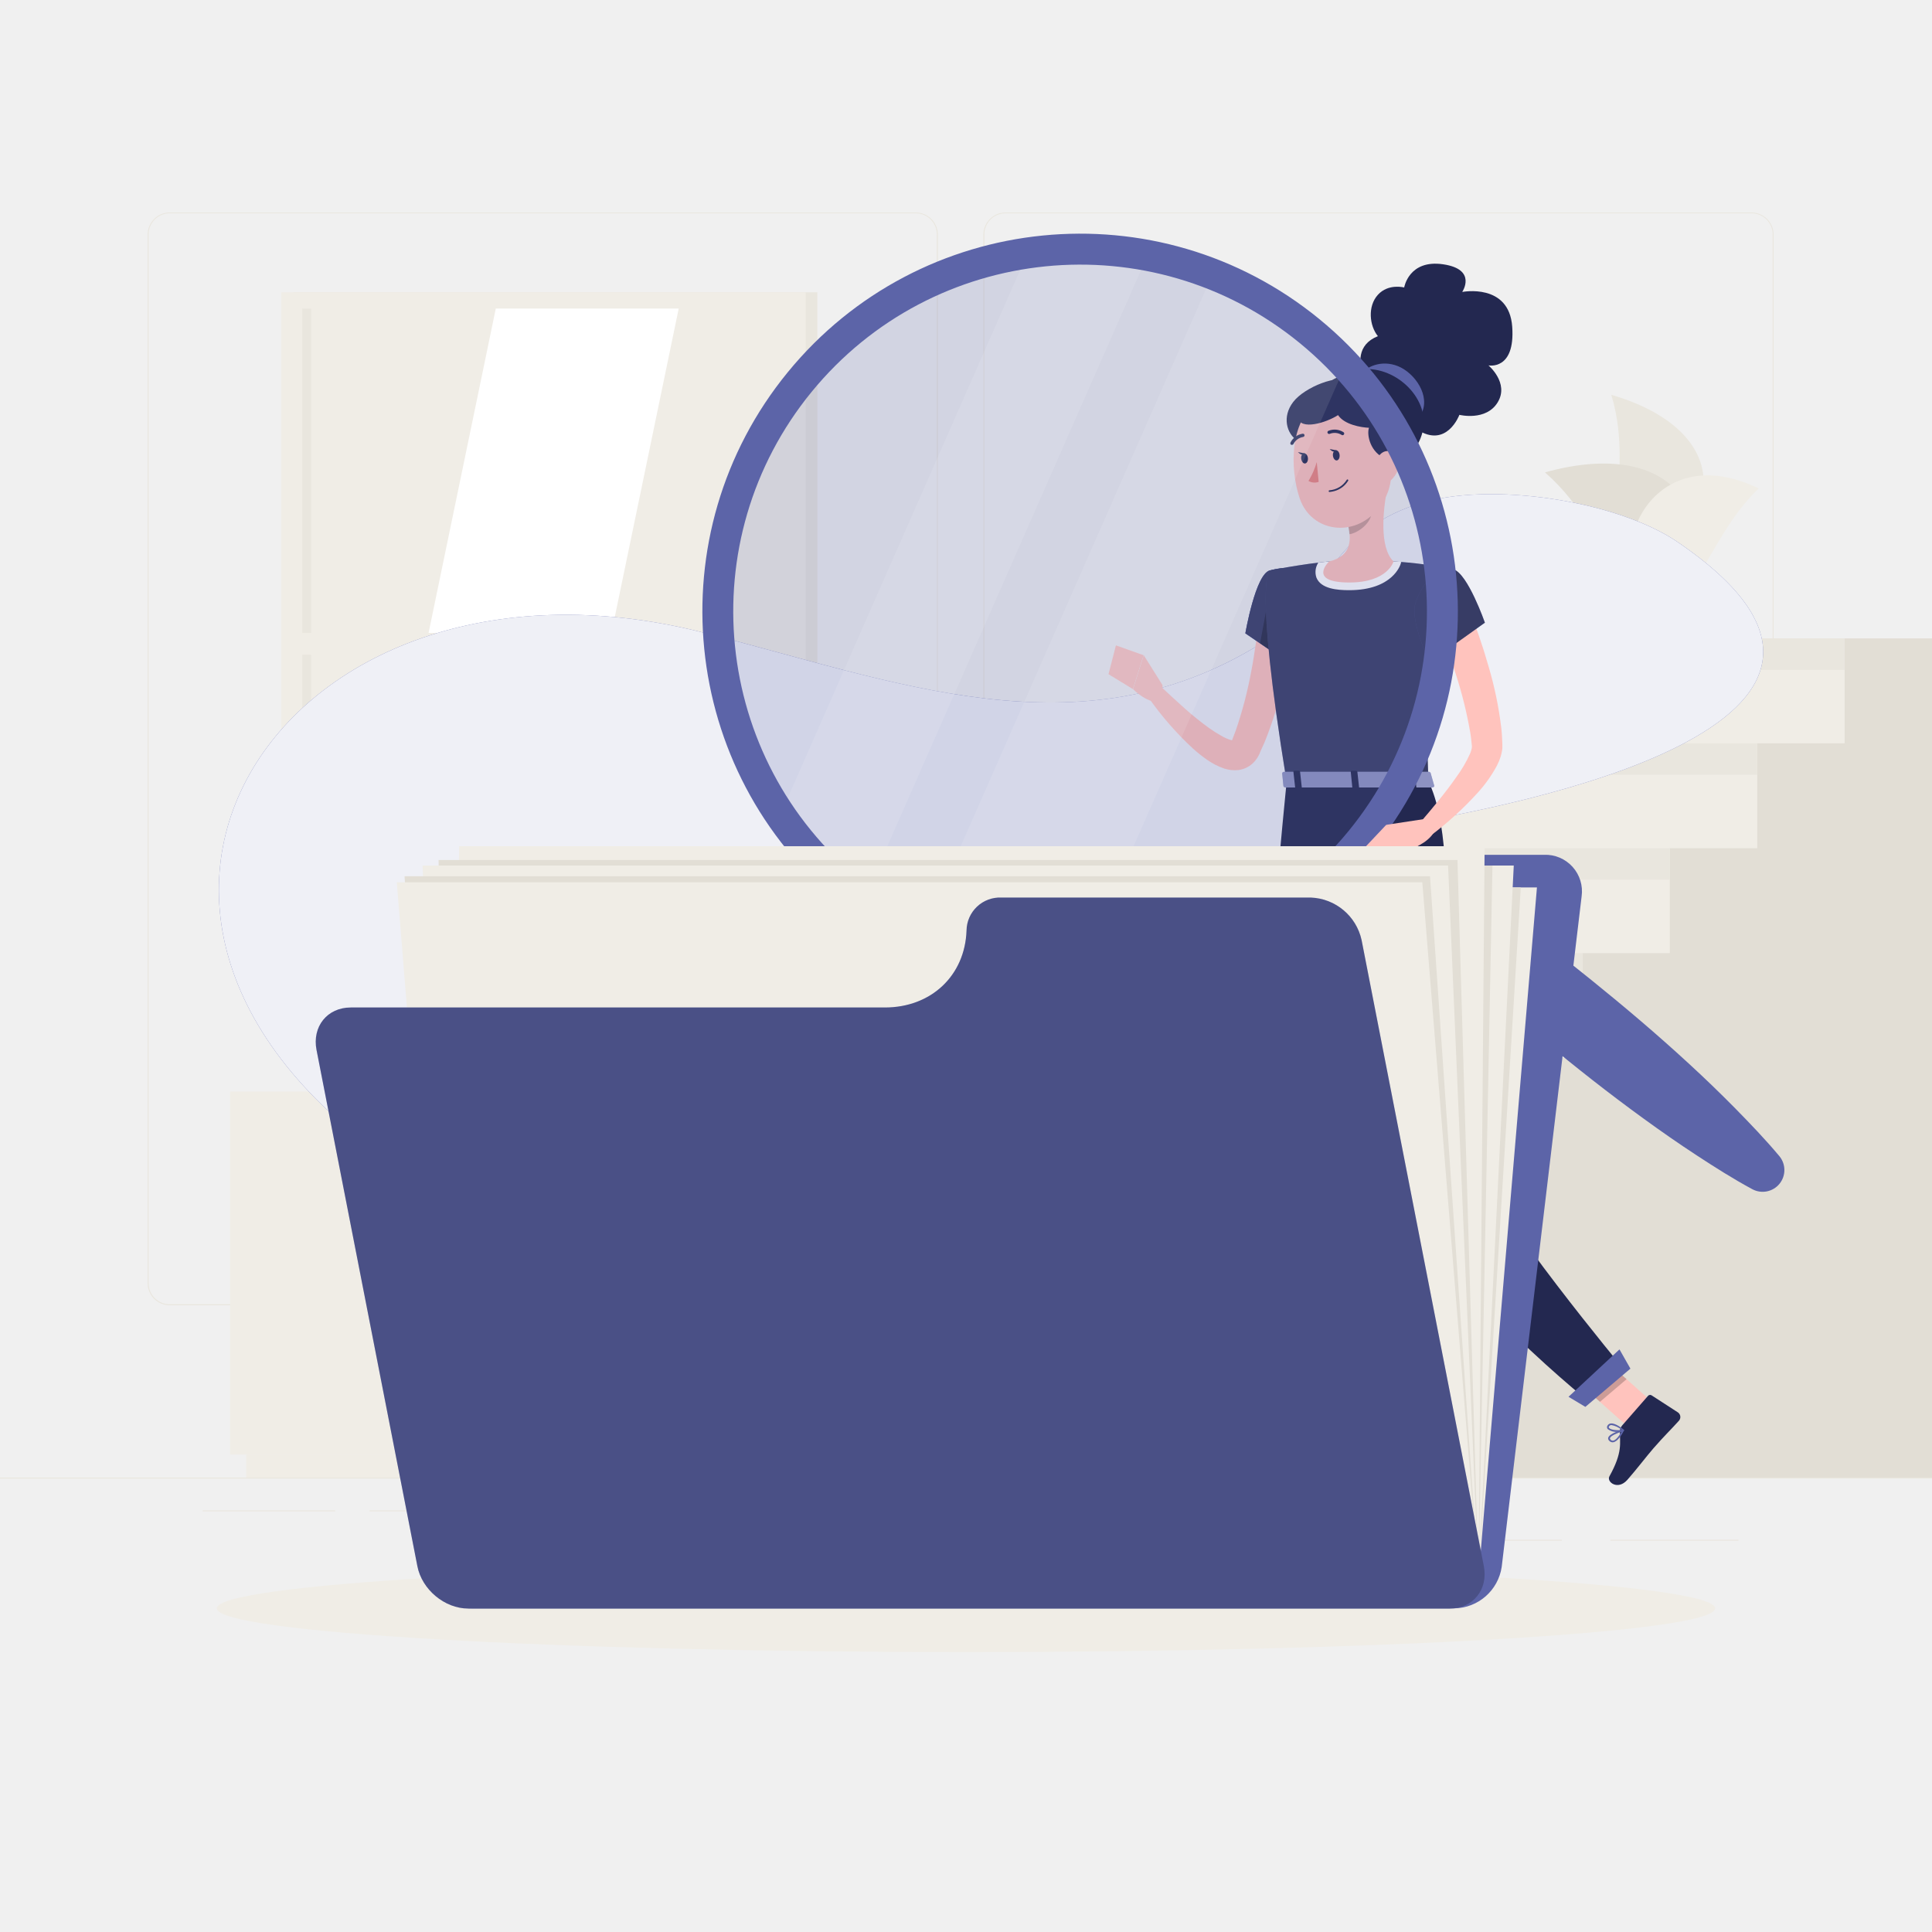
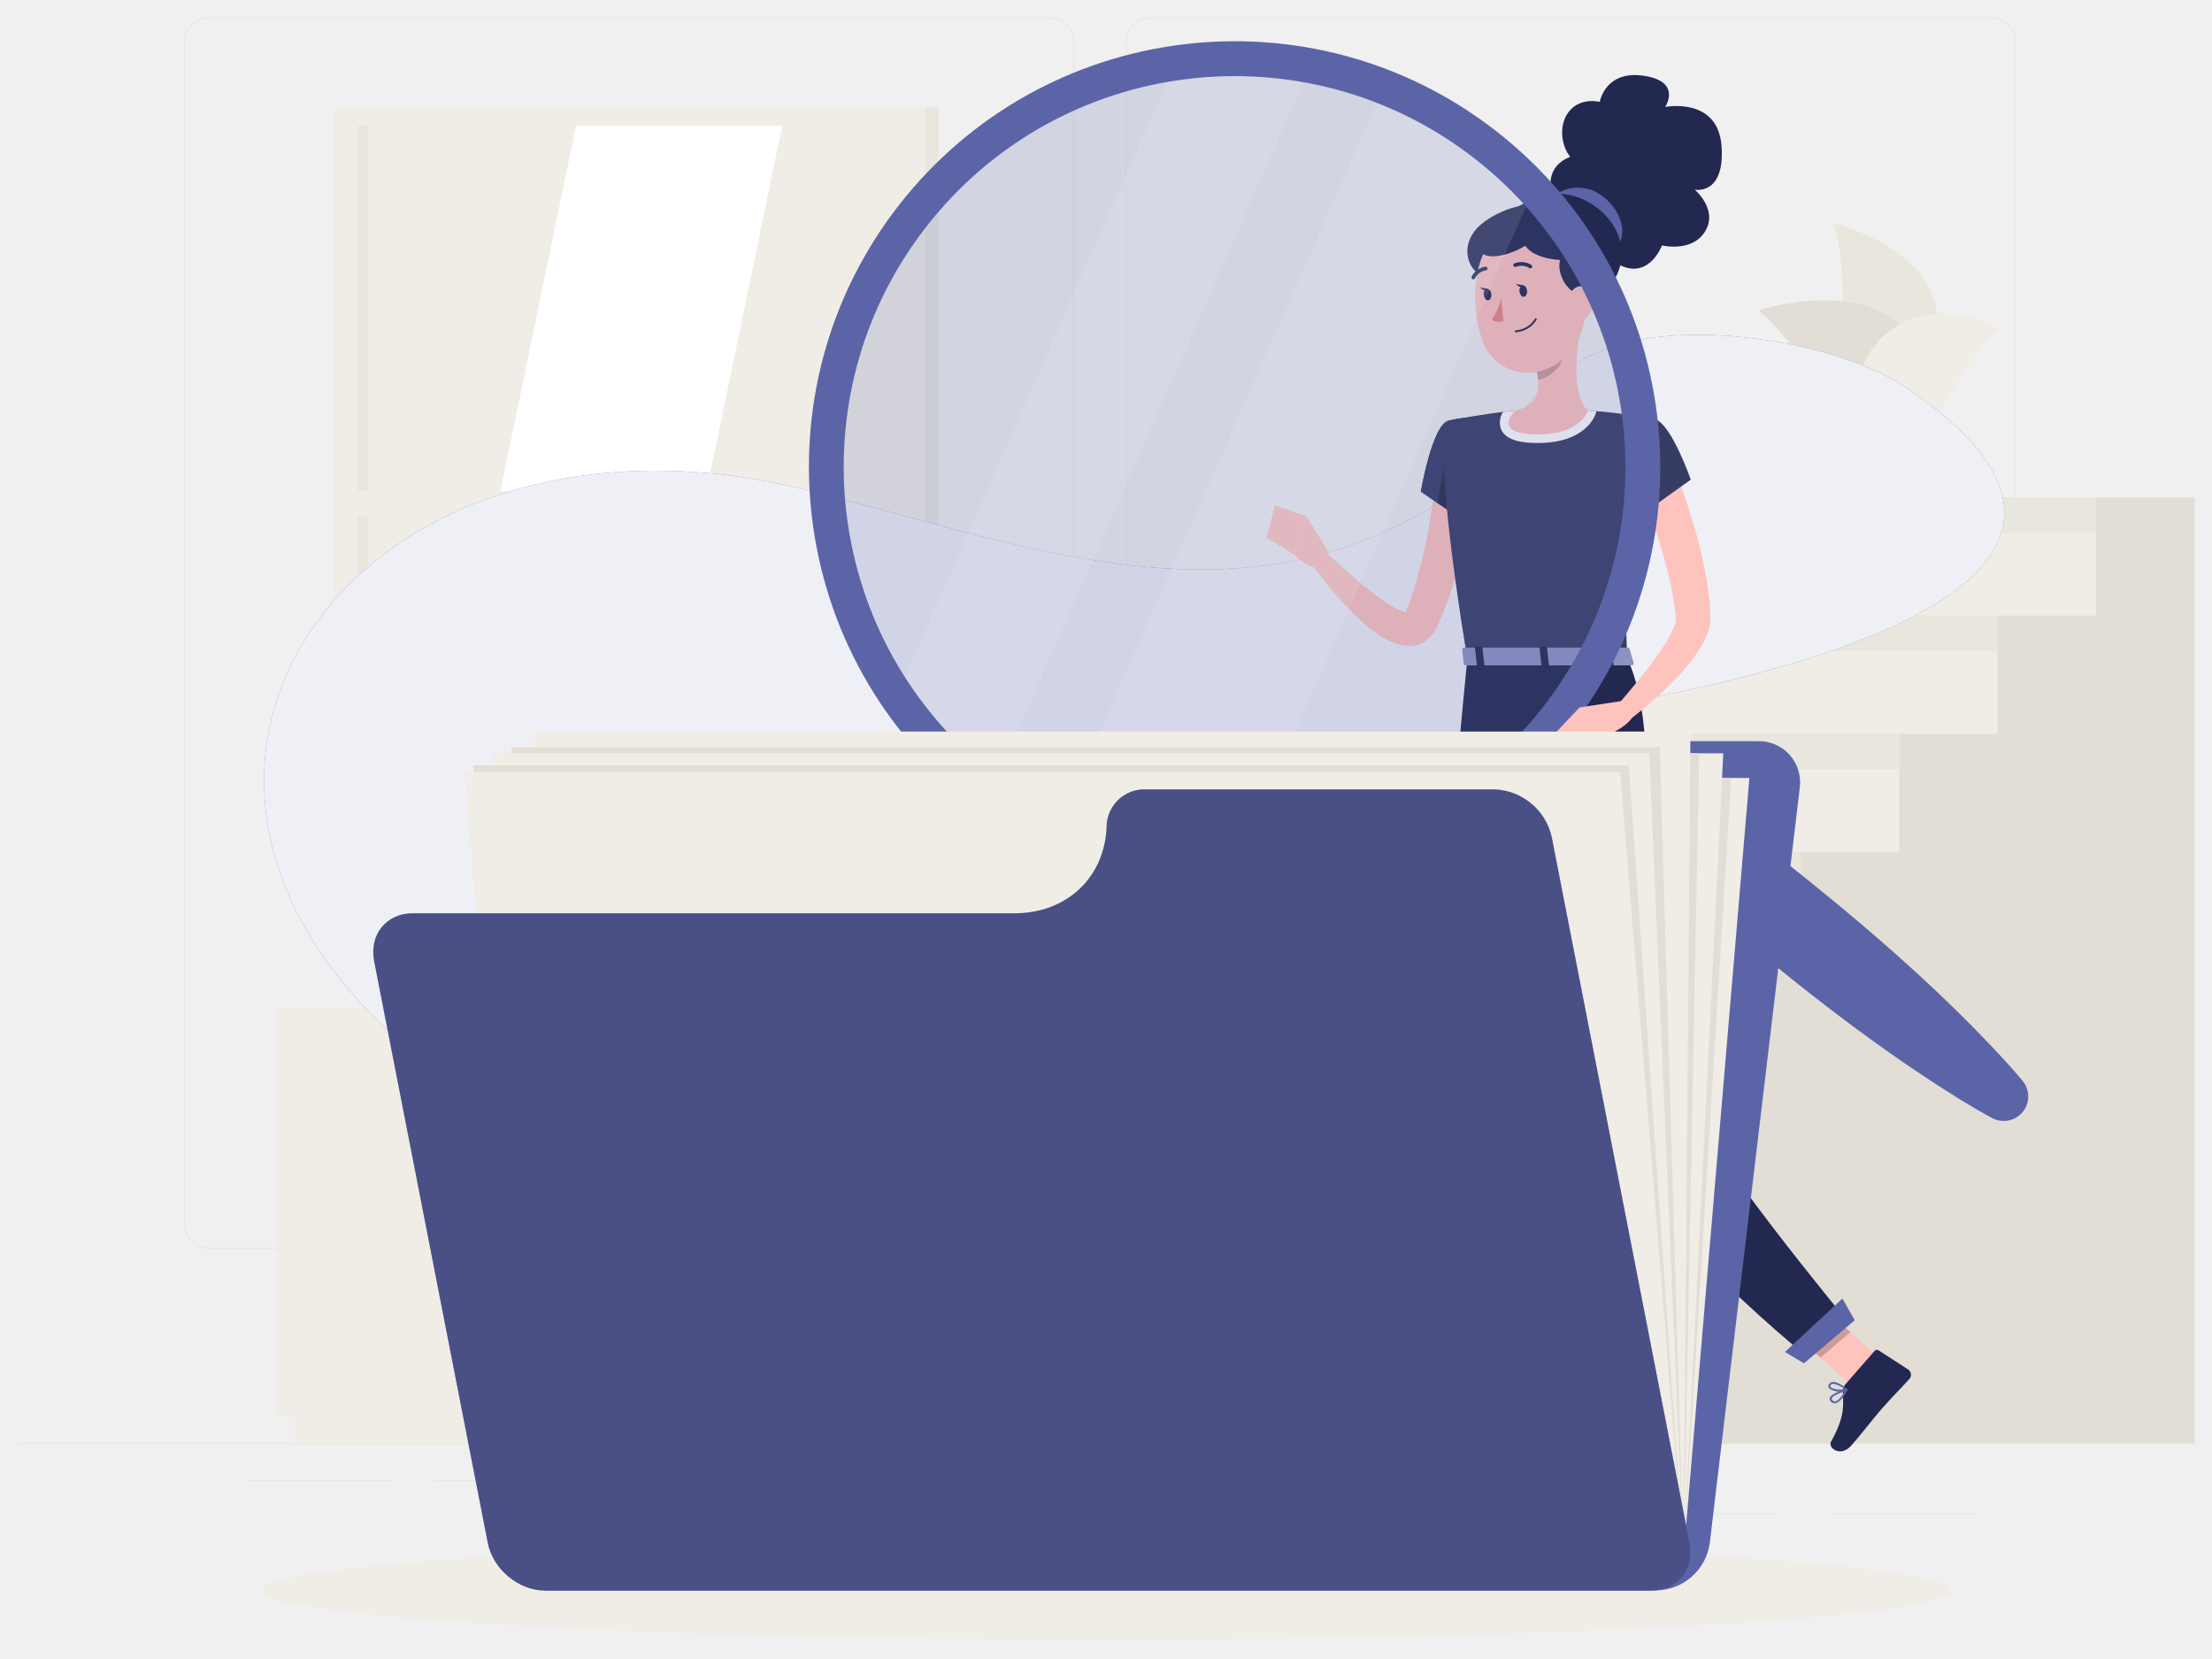
- <svg xmlns="http://www.w3.org/2000/svg" viewBox="0 0 500 500">
+ <svg xmlns="http://www.w3.org/2000/svg" viewBox="-4 51 508 381">
  <g id="background-complete">
    <rect y="382.4" width="500" height="0.25" style="fill:#E9E6DE" />
    <rect x="416.78" y="398.49" width="33.12" height="0.25" style="fill:#E9E6DE" />
    <rect x="333.38" y="398.49" width="70.81" height="0.25" style="fill:#E9E6DE" />
    <rect x="275.14" y="389.21" width="19.19" height="0.25" style="fill:#E9E6DE" />
    <rect x="52.46" y="390.89" width="34.29" height="0.25" style="fill:#E9E6DE" />
    <rect x="95.65" y="390.89" width="62.35" height="0.25" style="fill:#E9E6DE" />
    <rect x="188.33" y="395.11" width="36.81" height="0.25" style="fill:#E9E6DE" />
    <path d="M237,337.8H43.91a5.71,5.71,0,0,1-5.7-5.71V60.66A5.71,5.71,0,0,1,43.91,55H237a5.71,5.71,0,0,1,5.71,5.71V332.09A5.71,5.71,0,0,1,237,337.8ZM43.91,55.2a5.46,5.46,0,0,0-5.45,5.46V332.09a5.46,5.46,0,0,0,5.45,5.46H237a5.47,5.47,0,0,0,5.46-5.46V60.66A5.47,5.47,0,0,0,237,55.2Z" style="fill:#E9E6DE" />
    <path d="M453.31,337.8H260.21a5.72,5.72,0,0,1-5.71-5.71V60.66A5.72,5.72,0,0,1,260.21,55h193.1A5.71,5.71,0,0,1,459,60.66V332.09A5.71,5.71,0,0,1,453.31,337.8ZM260.21,55.2a5.47,5.47,0,0,0-5.46,5.46V332.09a5.47,5.47,0,0,0,5.46,5.46h193.1a5.47,5.47,0,0,0,5.46-5.46V60.66a5.47,5.47,0,0,0-5.46-5.46Z" style="fill:#E9E6DE" />
    <rect x="75.83" y="75.65" width="135.7" height="117.57" transform="translate(287.37 268.87) rotate(180)" style="fill:#E9E6DE" />
    <rect x="72.82" y="75.65" width="135.7" height="117.57" transform="translate(281.33 268.87) rotate(180)" style="fill:#F0EDE6" />
    <rect x="86.08" y="72" width="109.17" height="124.87" transform="translate(275.1 -6.23) rotate(90)" style="fill:#F0EDE6" />
    <polygon points="153.02 189.02 175.65 79.85 128.31 79.85 105.69 189.02 153.02 189.02" style="fill:#fff" />
    <rect x="24.79" y="133.3" width="109.17" height="2.28" transform="translate(213.81 55.07) rotate(90)" style="fill:#E9E6DE" />
    <rect x="75.06" y="163.8" width="131.22" height="5.64" transform="translate(281.33 333.25) rotate(180)" style="fill:#F0EDE6" />
    <rect x="205.25" y="282.47" width="21.67" height="93.97" transform="translate(432.16 658.92) rotate(180)" style="fill:#F0EDE6" />
    <rect x="63.72" y="376.44" width="159.03" height="5.95" transform="translate(286.48 758.84) rotate(180)" style="fill:#F0EDE6" />
    <rect x="59.56" y="282.47" width="145.68" height="93.97" style="fill:#F0EDE6" />
    <rect x="68.08" y="294.04" width="128.65" height="30.82" style="fill:#F0EDE6" />
    <rect x="68.08" y="334.06" width="128.65" height="30.82" style="fill:#F0EDE6" />
    <path d="M97.73,311.56h69.35a2.12,2.12,0,0,0,2.11-2.11h0a2.13,2.13,0,0,0-2.11-2.12H97.73a2.13,2.13,0,0,0-2.11,2.12h0A2.12,2.12,0,0,0,97.73,311.56Z" style="fill:#F0EDE6" />
    <path d="M97.73,351.58h69.35a2.12,2.12,0,0,0,2.11-2.11h0a2.12,2.12,0,0,0-2.11-2.12H97.73a2.12,2.12,0,0,0-2.11,2.12h0A2.12,2.12,0,0,0,97.73,351.58Z" style="fill:#F0EDE6" />
    <path d="M431.62,137.1c12.34-3.4,16.56-25.79-14.62-34.93C423.88,124.69,410.11,143,431.62,137.1Z" style="fill:#E9E6DE" />
    <path d="M434.35,146.82c9.73-10.51.53-34.29-34.51-24.57C419.66,139.59,417.4,165.15,434.35,146.82Z" style="fill:#E2DED5" />
    <path d="M424.75,149.52c-8.14-8.06,3.52-36.11,30.4-23.11C439.92,141,439,163.57,424.75,149.52Z" style="fill:#F0EDE6" />
    <polygon points="416.63 165.22 440.32 165.22 442.11 149.19 414.85 149.19 416.63 165.22" style="fill:#E9E6DE" />
    <path d="M414.58,152.06h27.8a1.77,1.77,0,0,0,1.77-1.77h0a1.77,1.77,0,0,0-1.77-1.77h-27.8a1.77,1.77,0,0,0-1.77,1.77h0A1.77,1.77,0,0,0,414.58,152.06Z" style="fill:#E9E6DE" />
    <polygon points="217.31 355.25 217.31 355.25 217.31 355.25 217.31 355.25 217.31 328.1 239.92 328.1 239.92 328.1 239.92 328.1 239.92 328.1 239.92 300.96 262.54 300.96 262.54 300.96 262.54 273.81 285.15 273.81 285.15 246.66 307.77 246.66 307.77 246.66 307.77 246.66 307.77 246.66 307.77 219.52 330.38 219.52 330.38 219.52 330.38 219.52 330.38 219.52 330.38 192.37 353 192.37 353 192.37 353 192.37 353 192.37 353 165.22 375.62 165.22 500 165.22 500 382.4 217.31 382.4 194.69 382.4 194.69 355.25 217.31 355.25" style="fill:#F0EDE6" />
    <polygon points="341.69 355.25 341.69 355.25 341.69 355.25 341.69 355.25 341.69 328.1 364.31 328.1 364.31 328.1 364.31 328.1 364.31 328.1 364.31 300.96 386.92 300.96 386.92 300.96 386.92 273.81 409.54 273.81 409.54 246.66 432.15 246.66 432.15 246.66 432.15 246.66 432.15 246.66 432.15 219.52 454.77 219.52 454.77 219.52 454.77 219.52 454.77 219.52 454.77 192.37 477.38 192.37 477.38 192.37 477.38 192.37 477.38 192.37 477.38 165.22 500 165.22 500 192.37 500 382.4 341.69 382.4 319.08 382.4 319.08 355.25 341.69 355.25" style="fill:#E2DED5" />
    <rect x="193.36" y="355.25" width="125.72" height="8.14" style="fill:#E9E6DE" />
    <rect x="215.98" y="328.1" width="125.72" height="8.14" style="fill:#E9E6DE" />
    <rect x="238.59" y="300.96" width="125.72" height="8.14" style="fill:#E9E6DE" />
    <rect x="261.21" y="273.81" width="125.72" height="8.14" style="fill:#E9E6DE" />
    <rect x="283.82" y="246.66" width="125.72" height="8.14" style="fill:#E9E6DE" />
    <rect x="306.44" y="219.52" width="125.72" height="8.14" style="fill:#E9E6DE" />
    <rect x="329.05" y="192.37" width="125.72" height="8.14" style="fill:#E9E6DE" />
    <rect x="351.67" y="165.22" width="125.72" height="8.14" style="fill:#E9E6DE" />
  </g>
  <g id="background-simple">
    <path d="M434.09,140.22c-15.46-10.52-48.7-15.91-67.42-9.7-23.91,7.94-23.07,25.36-40.47,36.14-47,29.09-94.71,9.53-144.38-3-110.07-27.81-179,78.1-70.9,143.21,65,39.13,201.5,67.72,216.87-36,6.65-44.84-17.34-48.25,38.4-58C388.19,209,504.13,187.89,434.09,140.22Z" style="fill:#5C64A8" />
    <path d="M434.09,140.22c-15.46-10.52-48.7-15.91-67.42-9.7-23.91,7.94-23.07,25.36-40.47,36.14-47,29.09-94.71,9.53-144.38-3-110.07-27.81-179,78.1-70.9,143.21,65,39.13,201.5,67.72,216.87-36,6.65-44.84-17.34-48.25,38.4-58C388.19,209,504.13,187.89,434.09,140.22Z" style="fill:#fff;opacity:0.9" />
  </g>
  <g id="Shadow">
    <ellipse id="path" cx="250" cy="416.24" rx="193.89" ry="11.32" style="fill:#F0EDE6" />
  </g>
  <g id="Character">
    <path d="M334.7,158.63c-.18,3-.53,5.75-.92,8.6s-.92,5.64-1.52,8.44a94,94,0,0,1-5.05,16.57l-.91,2-.22.5L326,195l-.16.32a8,8,0,0,1-1.15,1.74,6.91,6.91,0,0,1-1.92,1.51,6.78,6.78,0,0,1-2.28.72,8.72,8.72,0,0,1-3.63-.38,17.67,17.67,0,0,1-4.64-2.4,36.55,36.55,0,0,1-3.55-2.85,82,82,0,0,1-11.3-12.93l3.31-2.81c2,1.85,4,3.72,6,5.49a79.61,79.61,0,0,0,6.22,5,33,33,0,0,0,3.16,2,11,11,0,0,0,2.82,1.21c.34.07.58,0,.47,0a1.1,1.1,0,0,0-.63.29c-.06,0-.06,0,0,0l.32-.83.7-1.82a105.33,105.33,0,0,0,4.05-15.36c.53-2.62.9-5.29,1.3-7.94s.68-5.38.91-7.91Z" style="fill:#ffc3bd" />
    <path d="M328.64,147.62c-3.73.95-6.34,16.29-6.34,16.29l10.27,7s9.85-15.47,7-19.57C336.57,147.05,334.08,146.24,328.64,147.62Z" style="fill:#5C64A8" />
    <path d="M328.64,147.62c-3.73.95-6.34,16.29-6.34,16.29l10.27,7s9.85-15.47,7-19.57C336.57,147.05,334.08,146.24,328.64,147.62Z" style="fill:#5C64A8" />
    <path d="M328.64,147.62c-3.73.95-6.34,16.29-6.34,16.29l10.27,7s9.85-15.47,7-19.57C336.57,147.05,334.08,146.24,328.64,147.62Z" style="opacity:0.4" />
    <polygon points="328.97 151.05 326.11 166.5 331.88 170.42 328.97 151.05" style="opacity:0.3" />
    <path d="M300.85,177.29,296,169.57l-2.77,8.77s4,4.2,7.63,3.2Z" style="fill:#ffc3bd" />
    <polygon points="288.8 167.02 286.88 174.48 293.19 178.34 295.96 169.57 288.8 167.02" style="fill:#ffc3bd" />
    <polygon points="348.8 405.75 339.76 405.75 339.15 384.81 348.2 384.81 348.8 405.75" style="fill:#ffc3bd" />
    <polygon points="428.59 363.75 421.7 369.61 405.93 355.53 412.82 349.68 428.59 363.75" style="fill:#ffc3bd" />
    <path d="M419.81,368.91l6.69-7.66a.72.72,0,0,1,.94-.13l6.81,4.41a1.45,1.45,0,0,1,.26,2.15c-2.38,2.63-3.66,3.78-6.6,7.14-1.8,2.07-4.23,5.29-6.73,8.14s-5.46.55-4.67-.87c3.51-6.34,2.67-8.56,2.73-11.68A2.36,2.36,0,0,1,419.81,368.91Z" style="fill:#232850" />
    <path d="M339.45,404.71h10.16a.72.72,0,0,1,.72.62l1.16,8A1.45,1.45,0,0,1,350,415c-3.54-.06-5.25-.27-9.72-.27-2.75,0-8.43.29-12.23.29s-4-3.76-2.41-4.09c7.08-1.53,9.87-3.63,12.26-5.64A2.36,2.36,0,0,1,339.45,404.71Z" style="fill:#232850" />
    <polygon points="339.16 384.82 339.47 395.61 348.51 395.61 348.2 384.82 339.16 384.82" style="opacity:0.2" />
    <polygon points="412.83 349.68 405.93 355.53 414.07 362.79 420.96 356.93 412.83 349.68" style="opacity:0.2" />
    <path d="M328.64,147.62s-4.31,1.52,4.32,54.58h36.72c-.61-14.95-.63-24.17,6.51-54.84a109.35,109.35,0,0,0-15.59-2.06,117.35,117.35,0,0,0-16.68,0C336.76,146,328.64,147.62,328.64,147.62Z" style="fill:#5C64A8" />
    <path d="M328.64,147.62s-4.31,1.52,4.32,54.58h36.72c-.61-14.95-.63-24.17,6.51-54.84a109.35,109.35,0,0,0-15.59-2.06,117.35,117.35,0,0,0-16.68,0C336.76,146,328.64,147.62,328.64,147.62Z" style="opacity:0.4" />
    <path d="M360.6,145.3a117.35,117.35,0,0,0-16.68,0c-.9.08-1.82.18-2.73.29a4.45,4.45,0,0,0-.5,3.9c1.17,2.91,5.39,3.25,8.47,3.25,11.37,0,13.29-6.64,13.37-6.92l.11-.4C362,145.38,361.28,145.33,360.6,145.3Z" style="fill:#fff" />
    <path d="M359,126.53c-1.06,5.36-2.1,15.19,1.65,18.77,0,0-1.47,5.45-11.44,5.45-11,0-5.24-5.44-5.24-5.44,6-1.43,5.83-5.87,4.79-10Z" style="fill:#ffc3bd" />
    <path d="M354.77,130.09l-6.06,5.17a17.35,17.35,0,0,1,.52,3c2.28-.33,5.42-2.84,5.67-5.23A7.94,7.94,0,0,0,354.77,130.09Z" style="opacity:0.2" />
    <path d="M352.71,97.35C351.78,94.2,351,89.24,356.6,87c-2.19-2.68-2.72-7.72,0-10.71s6.8-1.89,6.8-1.89,1.2-7.31,10.09-6,4.93,7.16,4.93,7.16,12.13-2.4,12.94,9-6.15,10-6.15,10,5.41,4.54,2.41,9.53-9.93,3.27-9.93,3.27-3.26,8.82-10.94,3.8S352.71,97.35,352.71,97.35Z" style="fill:#232850" />
    <path d="M334.7,104c-3,3.88-1.68,8.27,1,10,6.45,4.12,15.78-13.16,13.35-15.23S337.7,100.11,334.7,104Z" style="fill:#232850" />
    <path d="M361.79,94.76c-4.24-1.71-8.54.08-9.88,2.66-3.27,6.29,11.58,17.62,15.88,9.76C370.34,102.51,366.16,96.52,361.79,94.76Z" style="fill:#5C64A8" />
    <path d="M360,114c.31,9,.63,12.76-3.44,17.77-6.11,7.53-17.2,5.95-20.18-2.75-2.68-7.83-2.73-21.18,5.66-25.56A12.24,12.24,0,0,1,360,114Z" style="fill:#ffc3bd" />
    <path d="M358.65,118.71c-4-1.49-5-6.16-4.36-8-2-.08-6.37-.8-8-3.28-3.12,2-9.71,4-10.42.67s9.23-11.89,16.75-12.55c8.94-.78,17.76,8,15.49,16.41S358.65,118.71,358.65,118.71Z" style="fill:#232850" />
    <path d="M333,202.2s-7.13,69.65-6.54,97.23c.62,28.68,11.13,94.09,11.13,94.09h12.22s-1.93-63.74-.85-91.9c1.18-30.71,10.93-99.42,10.93-99.42Z" style="fill:#232850" />
    <polygon points="350.83 393.96 336.49 393.96 335.43 389.39 351.5 388.83 350.83 393.96" style="fill:#5C64A8" />
    <path d="M348.8,219.53c-9,18.14-1.81,51.24,1.38,63.56,1.63-18.5,4.39-41.11,6.54-57.71C355.36,216,353,211.16,348.8,219.53Z" style="opacity:0.2" />
    <path d="M342.66,202.2s8.32,72.41,14.6,95.66c7.46,27.6,53.79,64.75,53.79,64.75l9.4-8s-33.58-40.36-39.29-54.9c-12.17-31-1.75-77.28-11.48-97.53Z" style="fill:#232850" />
    <polygon points="421.95 354.2 410.29 364.1 405.93 361.49 419.12 349.22 421.95 354.2" style="fill:#5C64A8" />
    <path d="M346.69,117.76c.07.73-.26,1.35-.73,1.4s-.92-.51-1-1.23.26-1.36.74-1.4S346.62,117,346.69,117.76Z" style="fill:#232850" />
    <path d="M338.49,118.55c.07.72-.26,1.35-.74,1.4s-.91-.51-1-1.24.26-1.35.73-1.39S338.42,117.82,338.49,118.55Z" style="fill:#232850" />
    <path d="M337.71,117.34l-1.79-.34S337,118.28,337.71,117.34Z" style="fill:#232850" />
    <path d="M340.77,119.59a19.51,19.51,0,0,1-2.14,4.88,3.17,3.17,0,0,0,2.64.24Z" style="fill:#ed847e" />
    <path d="M345.3,127.1a7.05,7.05,0,0,1-1.21.22.21.21,0,0,1-.23-.19.22.22,0,0,1,.19-.24,5.8,5.8,0,0,0,4.48-2.69.2.2,0,0,1,.29-.09.22.22,0,0,1,.09.29A6,6,0,0,1,345.3,127.1Z" style="fill:#232850" />
    <path d="M362.1,120.21a6.56,6.56,0,0,1-2.48,4.35c-1.83,1.4-3.59,0-3.8-2.19-.18-2,.54-5,2.72-5.58A3,3,0,0,1,362.1,120.21Z" style="fill:#ffc3bd" />
    <path d="M347.57,112.62a.43.43,0,0,1-.33-.05,3.41,3.41,0,0,0-3.08-.3.45.45,0,0,1-.58-.2.43.43,0,0,1,.2-.57,4.25,4.25,0,0,1,3.9.34.42.42,0,0,1,.14.58A.44.44,0,0,1,347.57,112.62Z" style="fill:#232850" />
    <path d="M334.47,115.11a.45.45,0,0,1-.32,0,.44.44,0,0,1-.17-.58,4.23,4.23,0,0,1,3.17-2.29.42.42,0,0,1,.46.39.43.43,0,0,1-.39.46,3.42,3.42,0,0,0-2.49,1.84A.39.39,0,0,1,334.47,115.11Z" style="fill:#232850" />
    <path d="M379.94,157.11a145,145,0,0,1,5.27,15.27,95.9,95.9,0,0,1,3.32,16c.17,1.38.22,2.83.28,4.26v.81c0,.29-.05.59-.09.85a12.51,12.51,0,0,1-.34,1.48,14.56,14.56,0,0,1-1,2.41,35.19,35.19,0,0,1-5.06,7.09,86.89,86.89,0,0,1-12,10.93L367.43,213c3.33-3.89,6.69-7.88,9.54-12a32.61,32.61,0,0,0,3.5-6,9.35,9.35,0,0,0,.4-1.26,3.09,3.09,0,0,0,.05-.44.54.54,0,0,0,0-.13s0,0,0,0l0-.14c-.13-1.18-.22-2.36-.44-3.57a109.24,109.24,0,0,0-3.59-14.59c-1.53-4.84-3.24-9.75-5-14.43Z" style="fill:#ffc3bd" />
    <path d="M376.19,147.36c3.68,1.12,8.1,13.79,8.1,13.79L370,171.35s-5.21-10.57-3.66-15.33C368,151.07,372,146.08,376.19,147.36Z" style="fill:#5C64A8" />
    <path d="M376.19,147.36c3.68,1.12,8.1,13.79,8.1,13.79L370,171.35s-5.21-10.57-3.66-15.33C368,151.07,372,146.08,376.19,147.36Z" style="opacity:0.4" />
    <path d="M417.34,373.27a1.23,1.23,0,0,1-.95-.49.74.74,0,0,1-.18-.72c.34-1.1,3.48-2,3.84-2.1a.19.19,0,0,1,.22.07.21.21,0,0,1,0,.23c-.56,1.07-1.67,2.87-2.81,3Zm2.32-2.75c-1.24.4-2.86,1.09-3,1.67a.31.31,0,0,0,.09.31.8.8,0,0,0,.72.34C418.05,372.77,418.86,371.91,419.66,370.52Z" style="fill:#5C64A8" />
    <path d="M418.67,370.56a3.7,3.7,0,0,1-2.62-.74.75.75,0,0,1,0-.93,1.1,1.1,0,0,1,.81-.5c1.3-.16,3.27,1.54,3.35,1.61a.2.2,0,0,1,.07.2.2.2,0,0,1-.14.17A5,5,0,0,1,418.67,370.56Zm-1.59-1.75h-.14a.71.71,0,0,0-.51.31c-.15.23-.1.35,0,.43.39.51,2.17.7,3.25.5A5.43,5.43,0,0,0,417.08,368.81Z" style="fill:#5C64A8" />
    <path d="M336.05,406.29a3.38,3.38,0,0,1-2.19-.56,1.21,1.21,0,0,1-.39-1,.7.7,0,0,1,.37-.57c1.11-.61,4.71,1.23,5.12,1.45a.22.22,0,0,1,.11.22.21.21,0,0,1-.17.18A15.68,15.68,0,0,1,336.05,406.29Zm-1.61-1.87a.79.79,0,0,0-.4.08.25.25,0,0,0-.14.23.78.78,0,0,0,.25.68c.55.5,2,.58,4,.25A11.51,11.51,0,0,0,334.44,404.42Z" style="fill:#5C64A8" />
    <path d="M338.86,406l-.09,0c-1.08-.49-3.21-2.44-3-3.46,0-.24.21-.55.8-.61a1.58,1.58,0,0,1,1.19.37c1.13.95,1.34,3.38,1.35,3.49a.21.21,0,0,1-.09.19A.19.19,0,0,1,338.86,406Zm-2.16-3.67h-.12c-.4,0-.42.2-.43.25-.1.61,1.35,2.15,2.45,2.81a5,5,0,0,0-1.16-2.79A1.14,1.14,0,0,0,336.7,402.3Z" style="fill:#5C64A8" />
    <path d="M370.23,200l.94,3.29c.13.25-.17.51-.6.51H332.78c-.33,0-.61-.16-.63-.37l-.33-3.28c0-.23.26-.42.63-.42h37.19A.66.66,0,0,1,370.23,200Z" style="fill:#5C64A8" />
    <path d="M370.23,200l.94,3.29c.13.25-.17.51-.6.51H332.78c-.33,0-.61-.16-.63-.37l-.33-3.28c0-.23.26-.42.63-.42h37.19A.66.66,0,0,1,370.23,200Z" style="fill:#fff;opacity:0.3" />
    <path d="M365.24,204.2h1c.19,0,.34-.1.33-.23l-.47-4.27c0-.12-.18-.23-.38-.23h-1c-.2,0-.35.11-.33.23l.46,4.27C364.87,204.1,365,204.2,365.24,204.2Z" style="fill:#232850" />
    <path d="M335.58,204.2h1c.2,0,.35-.1.34-.23l-.47-4.27c0-.12-.19-.23-.38-.23h-1c-.2,0-.35.11-.34.23l.47,4.27C335.21,204.1,335.38,204.2,335.58,204.2Z" style="fill:#232850" />
    <path d="M350.41,204.2h1c.2,0,.35-.1.34-.23l-.47-4.27c0-.12-.18-.23-.38-.23h-1c-.2,0-.35.11-.33.23L350,204C350,204.1,350.21,204.2,350.41,204.2Z" style="fill:#232850" />
    <path d="M345.92,116.55l-1.79-.34S345.15,117.49,345.92,116.55Z" style="fill:#232850" />
    <path d="M312.82,243.89A91.9,91.9,0,1,1,365.2,124.94,91.89,91.89,0,0,1,312.82,243.89Z" style="fill:#5C64A8;opacity:0.2" />
    <path d="M296.19,67.85l-72.08,163.7c-1.11-.84-2.21-1.71-3.29-2.59a90.81,90.81,0,0,1-18-20.09h0l62.26-141.4A90.94,90.94,0,0,1,296.19,67.85Z" style="fill:#fff;opacity:0.1" />
    <path d="M347.43,96.25,279.66,250.16a91.78,91.78,0,0,1-40.6-9.42l74-168.07A92,92,0,0,1,347.43,96.25Z" style="fill:#fff;opacity:0.1" />
    <path d="M203.88,96.32a97.76,97.76,0,1,1,13.74,137.57A97.77,97.77,0,0,1,203.88,96.32ZM349,215.08a89.76,89.76,0,1,0-126.32,12.63A89.76,89.76,0,0,0,349,215.08Z" style="fill:#5C64A8" />
    <path d="M357.63,214.74c9.63,5.75,18.79,12.07,27.79,18.59s17.77,13.31,26.4,20.28,17.1,14.14,25.27,21.67q6.14,5.64,12,11.58c3.92,4,7.77,8,11.4,12.34a5.63,5.63,0,0,1-7,8.56c-5-2.7-9.68-5.68-14.35-8.73s-9.23-6.23-13.73-9.5c-9-6.52-17.71-13.39-26.24-20.48s-16.93-14.34-25.1-21.88-16.18-15.26-23.72-23.56a5.79,5.79,0,0,1,7.26-8.87Z" style="fill:#5C64A8" />
    <path d="M368.39,212l-9.66,1.47,6.91,6.06s5.46-2,6-5.7Z" style="fill:#ffc3bd" />
    <polygon points="353.51 219.02 359.58 223.78 366.99 218.94 358.73 213.49 353.51 219.02" style="fill:#ffc3bd" />
  </g>
  <g id="Folder">
    <path d="M307.84,229.55h0a12.7,12.7,0,0,1,11.71-8.33H399.6A9.46,9.46,0,0,1,409.32,232L388.64,405.51a12.58,12.58,0,0,1-12.27,10.73h-254a9.44,9.44,0,0,1-9.71-10.73L130,259.73A12.58,12.58,0,0,1,142.27,249H280.49A29.67,29.67,0,0,0,307.84,229.55Z" style="fill:#5C64A8" />
    <polygon points="117.23 408.25 382.64 408.25 397.76 229.67 132.36 229.67 117.23 408.25" style="fill:#F0EDE6" />
    <polygon points="117.23 408.25 382.64 408.25 393.58 229.67 132.36 229.67 117.23 408.25" style="fill:#E2DED5" />
    <polygon points="117.23 408.25 382.64 408.25 391.76 224 126.36 224 117.23 408.25" style="fill:#F0EDE6" />
    <polygon points="117.23 408.25 382.64 408.25 386.25 224 126.36 224 117.23 408.25" style="fill:#E2DED5" />
    <polygon points="117.23 408.25 382.64 408.25 384.22 219 118.82 219 117.23 408.25" style="fill:#F0EDE6" />
    <polygon points="117.23 408.25 382.64 408.25 377.19 222.58 113.5 222.58 117.23 408.25" style="fill:#E2DED5" />
    <polygon points="117.23 408.25 382.64 408.25 374.76 224 109.36 224 117.23 408.25" style="fill:#F0EDE6" />
    <polygon points="117.23 408.25 382.64 408.25 370.09 226.78 104.69 226.78 117.23 408.25" style="fill:#E2DED5" />
    <polygon points="117.23 408.25 382.64 408.25 368.09 228.33 102.69 228.33 117.23 408.25" style="fill:#F0EDE6" />
    <path d="M250.14,240.82h0a8.65,8.65,0,0,1,9.05-8.53h80.05a14,14,0,0,1,13.14,11l31.63,162c1.18,6.07-2.78,11-8.85,11h-254c-6.08,0-12-4.93-13.15-11L81.92,271.74c-1.18-6.07,2.78-11,8.85-11H229C241,260.74,249.73,252.48,250.14,240.82Z" style="fill:#5C64A8" />
    <path d="M250.14,240.82h0a8.65,8.65,0,0,1,9.05-8.53h80.05a14,14,0,0,1,13.14,11l31.63,162c1.18,6.07-2.78,11-8.85,11h-254c-6.08,0-12-4.93-13.15-11L81.92,271.74c-1.18-6.07,2.78-11,8.85-11H229C241,260.74,249.73,252.48,250.14,240.82Z" style="opacity:0.2" />
  </g>
</svg>
